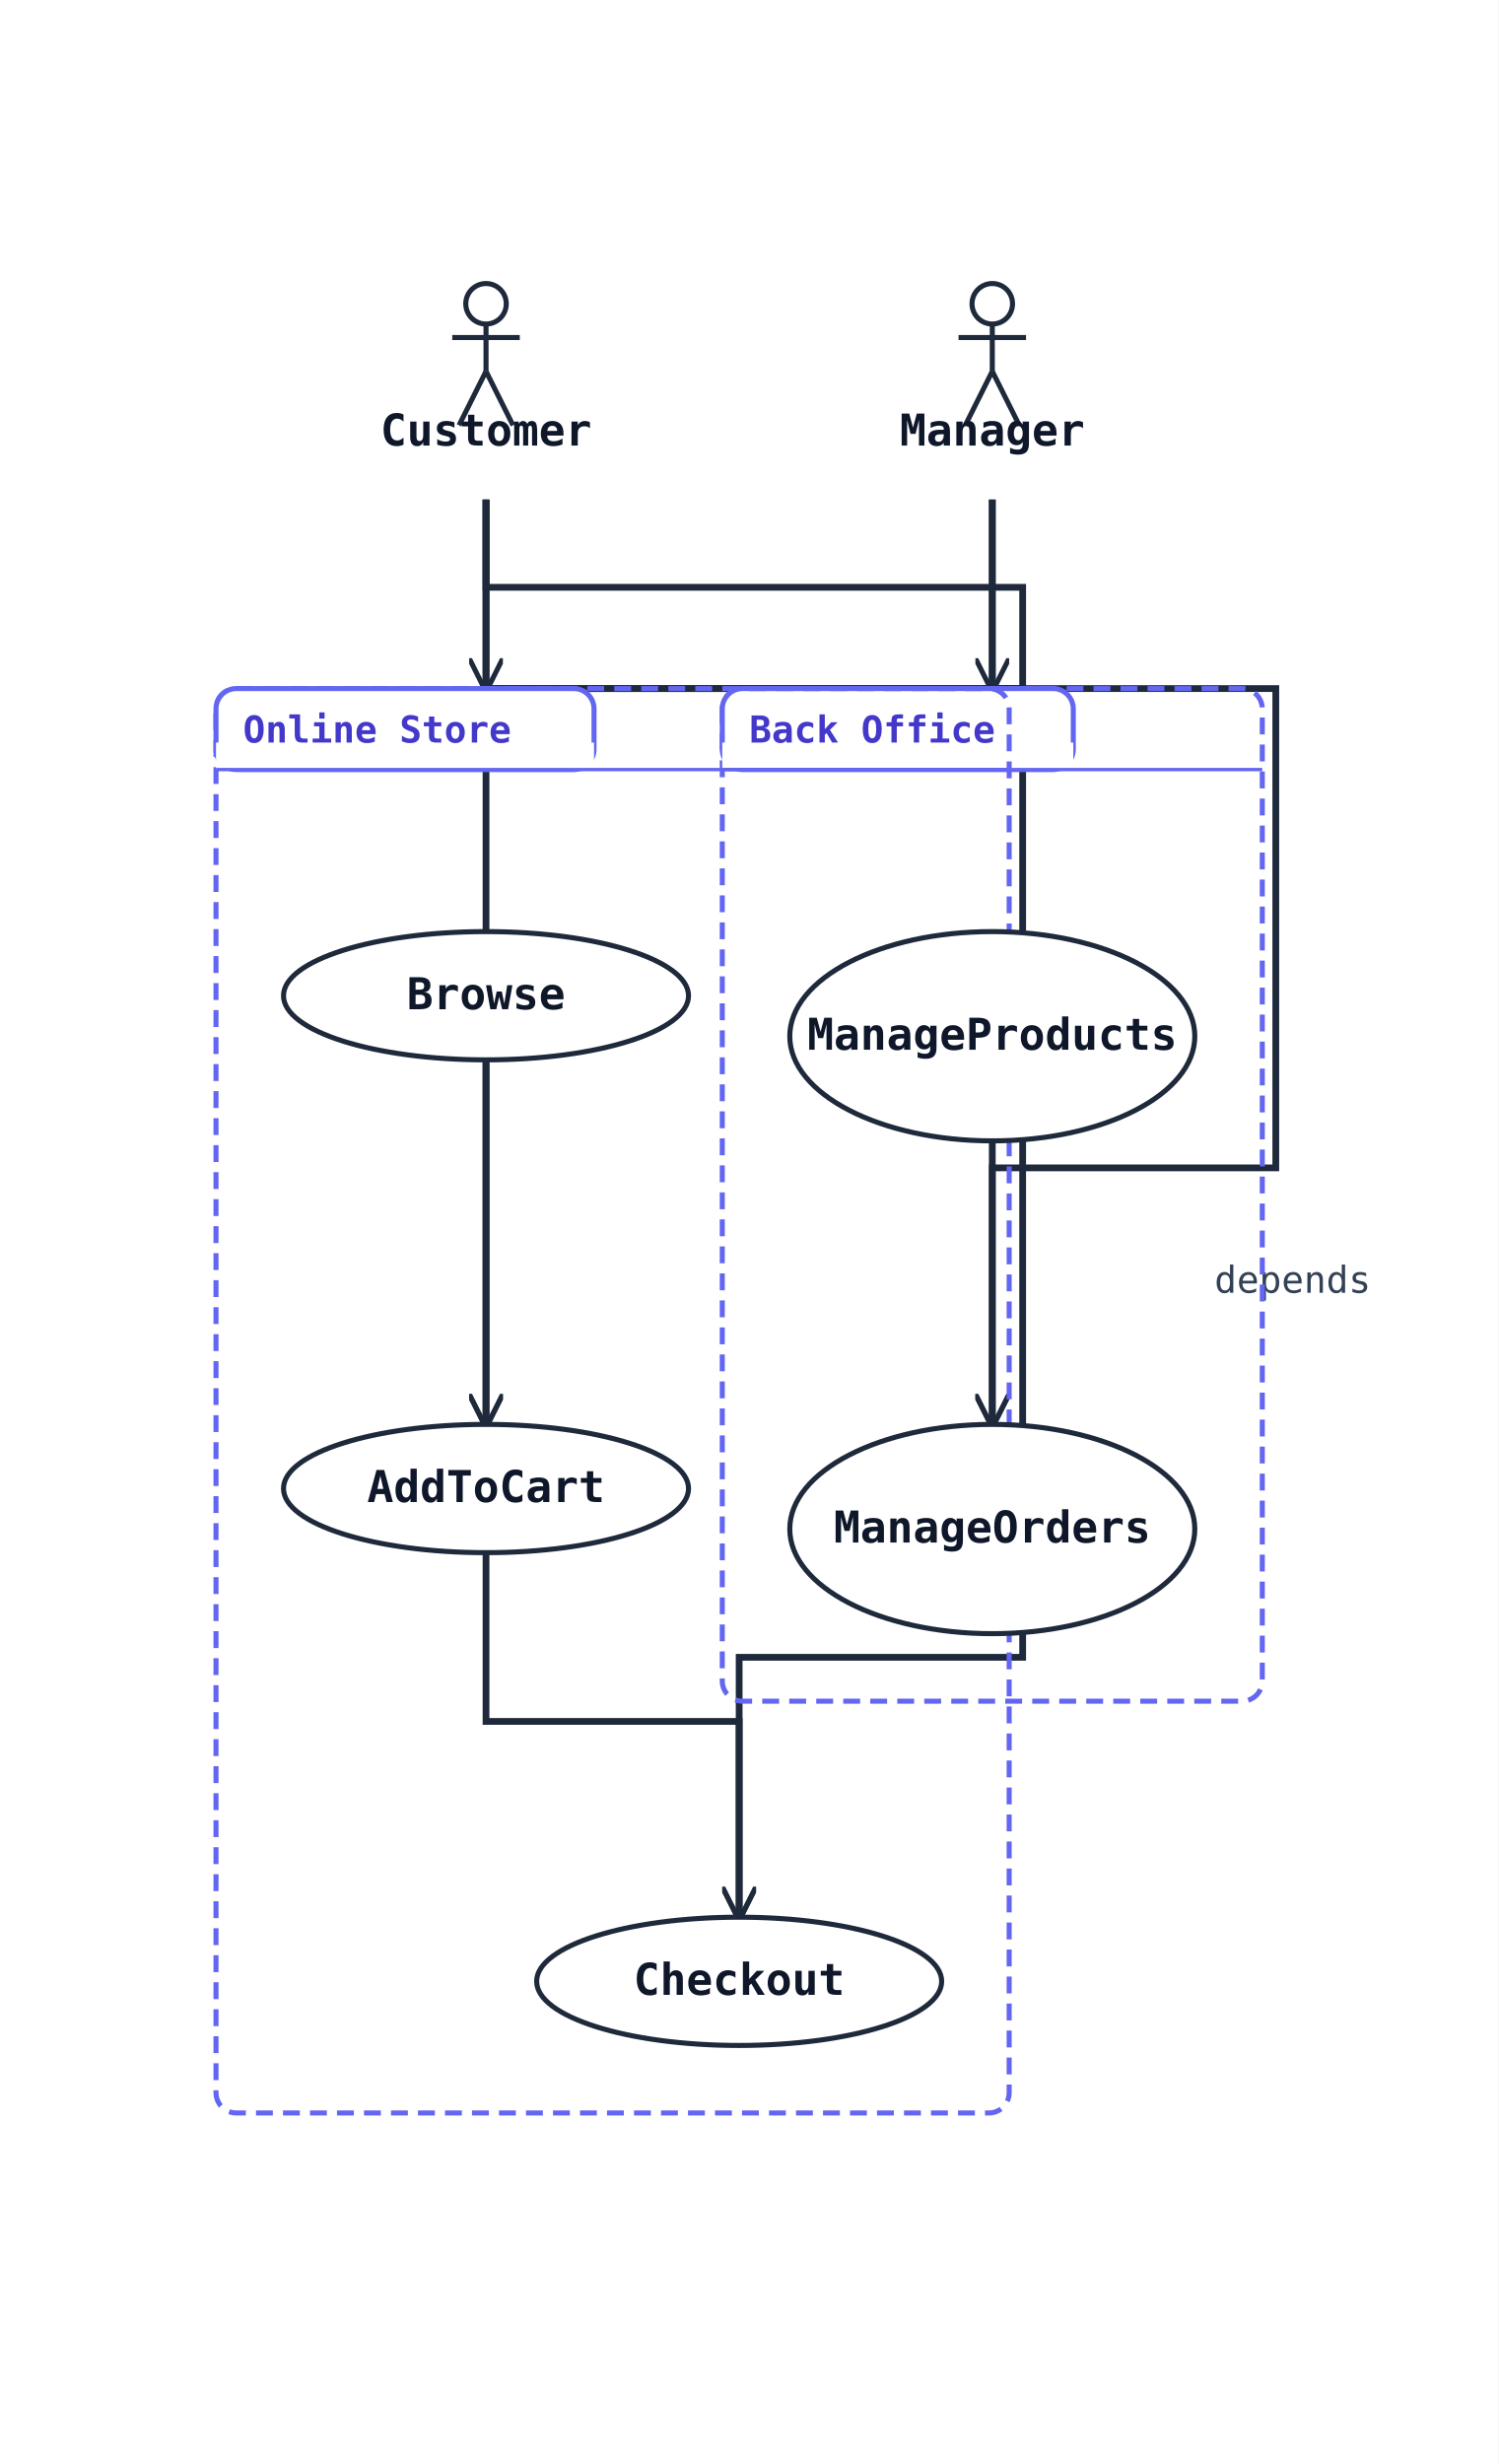
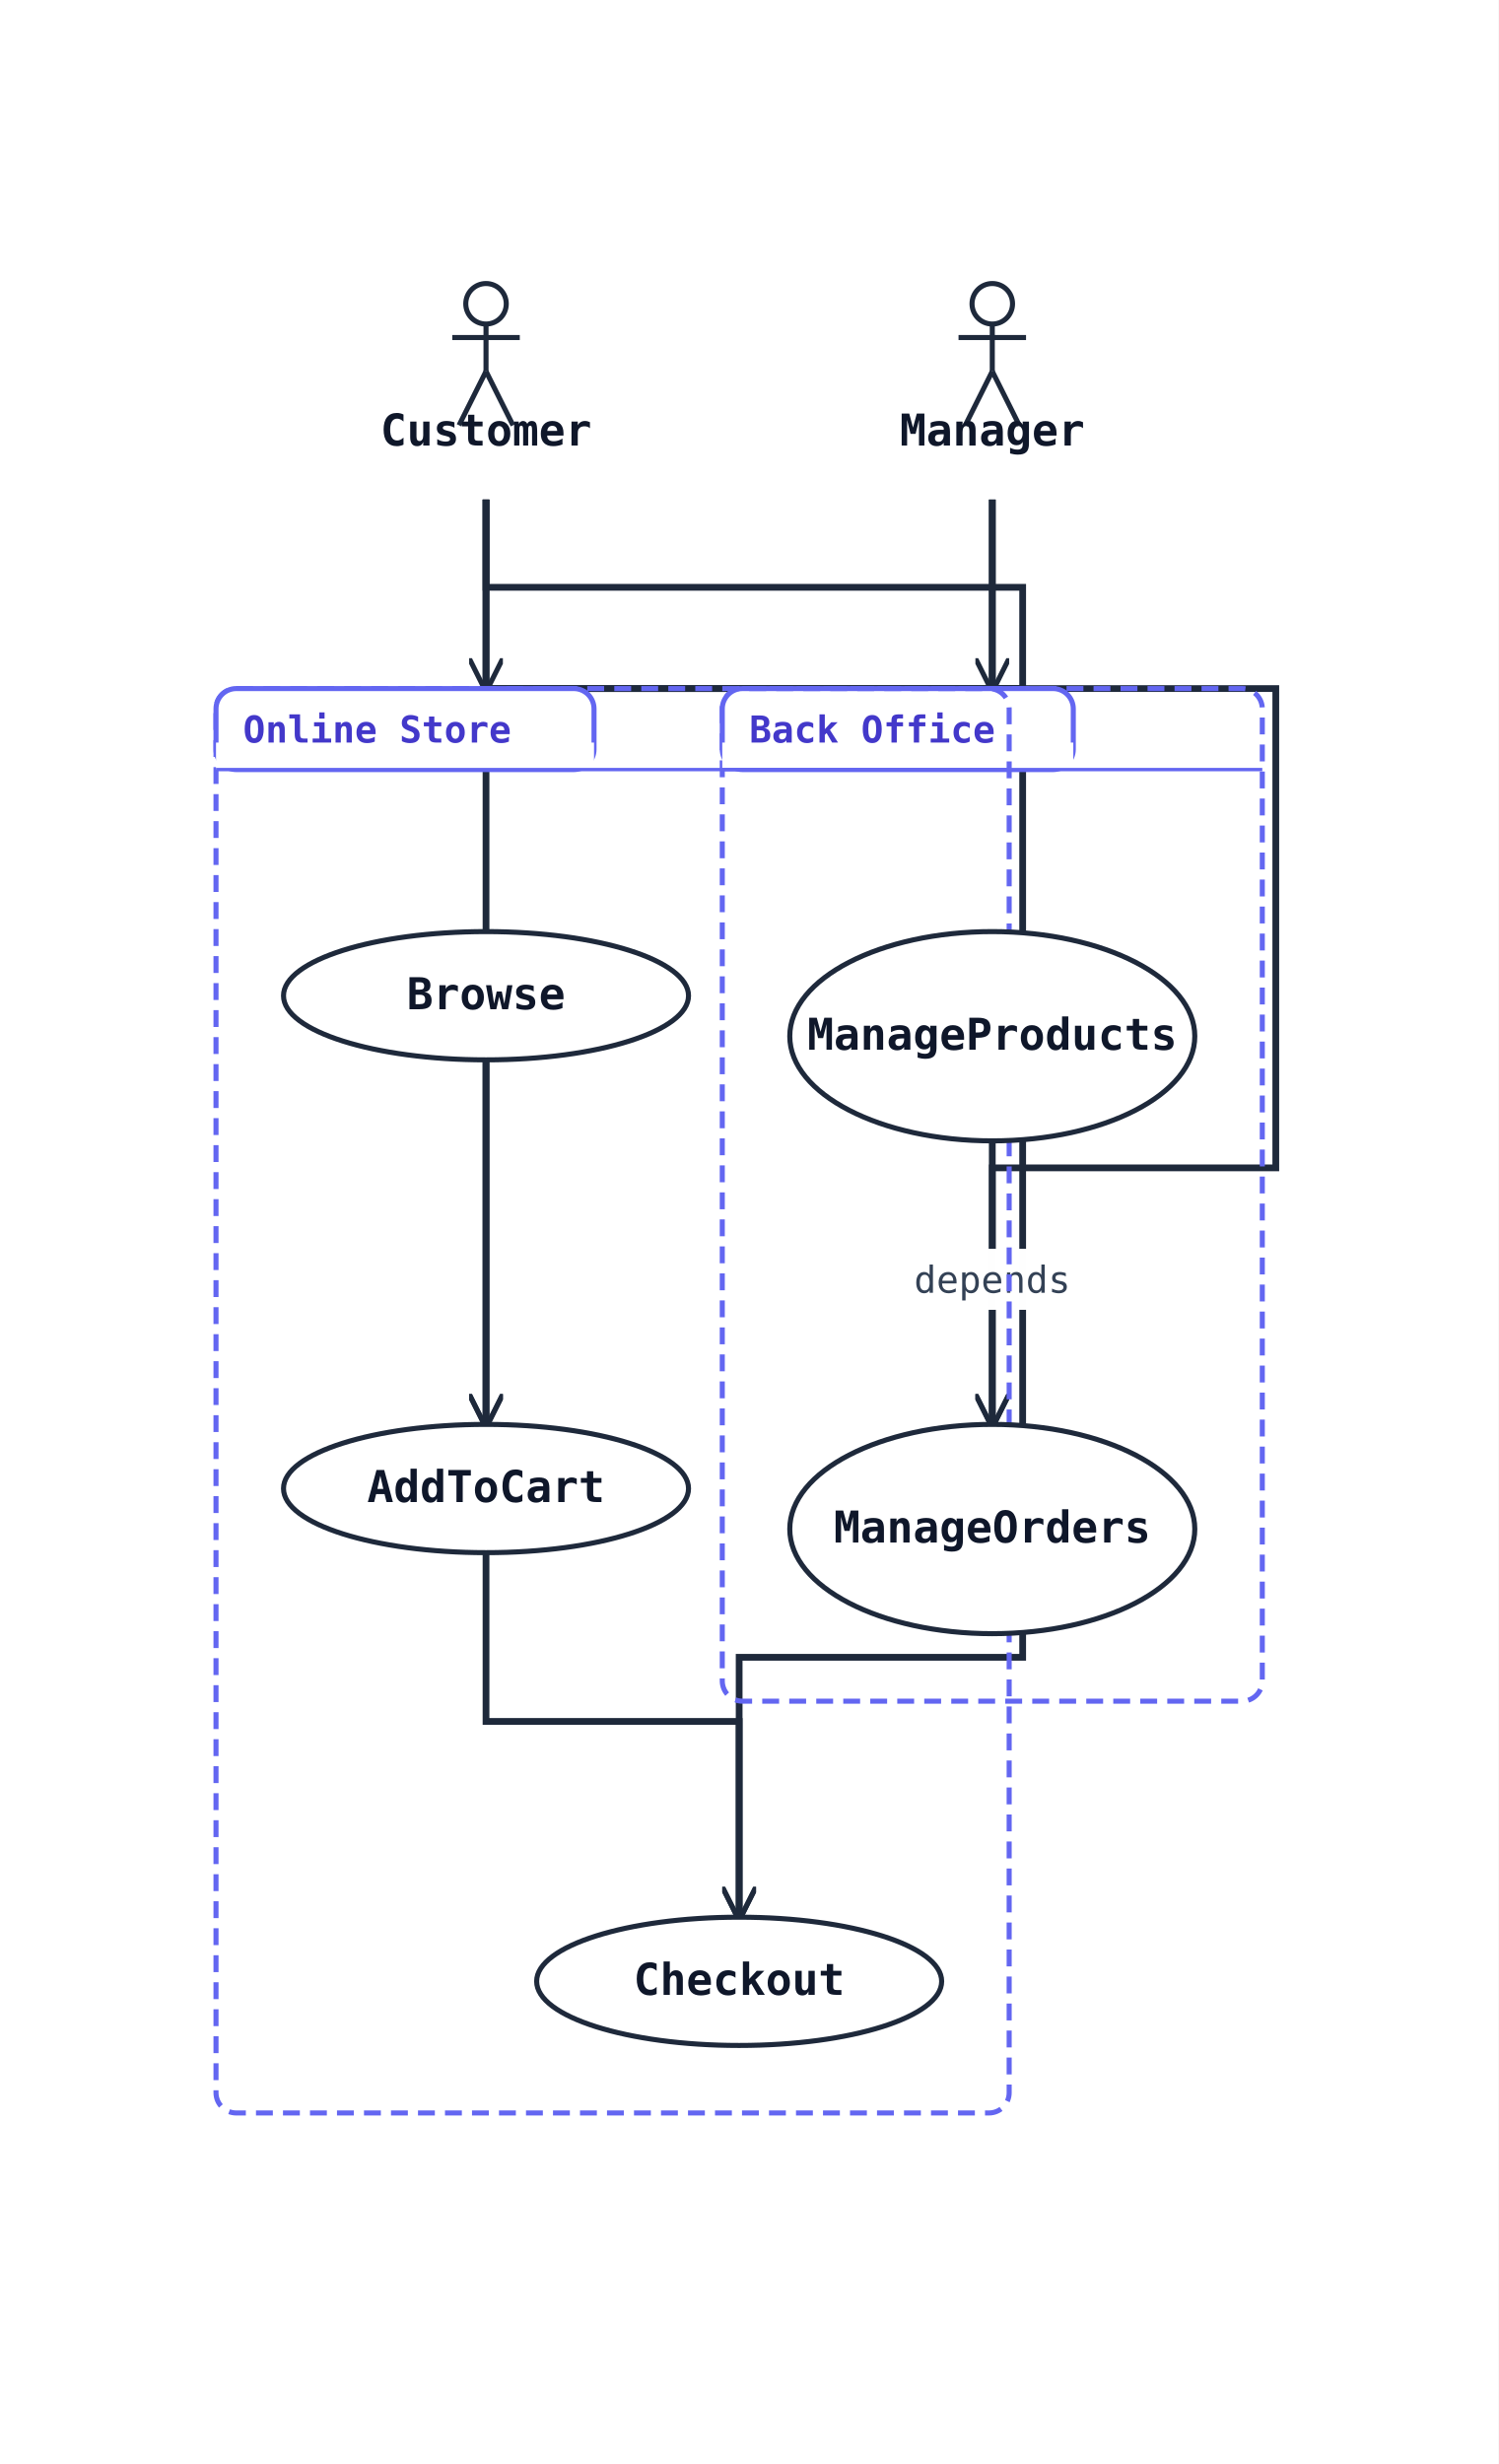
<svg xmlns="http://www.w3.org/2000/svg" width="444" height="730" viewBox="0 0 444 730" data-orientation="TopToBottom">
  <rect width="100%" height="100%" fill="#ffffff" />
  <defs>
    <marker id="arrow-open" viewBox="0 0 10 10" refX="9" refY="5" markerWidth="10" markerHeight="10" markerUnits="userSpaceOnUse" orient="auto-start-reverse">
      <path d="M0,0 L10,5 L0,10" fill="none" stroke="#1e293b" stroke-width="1.5" />
    </marker>
    <marker id="arrow-triangle" viewBox="0 0 16 16" refX="15" refY="8" markerWidth="16" markerHeight="16" markerUnits="userSpaceOnUse" orient="auto-start-reverse">
      <polygon points="0,1 14,8 0,15" fill="#ffffff" stroke="#1e293b" stroke-width="1.5" fill-rule="nonzero" />
    </marker>
    <marker id="arrow-diamond-filled" viewBox="0 0 14 10" refX="13" refY="5" markerWidth="14" markerHeight="10" markerUnits="userSpaceOnUse" orient="auto-start-reverse">
      <path d="M0,5 L7,0 L14,5 L7,10 z" fill="#1e293b" stroke="#1e293b" stroke-width="1" />
    </marker>
    <marker id="arrow-diamond-open" viewBox="0 0 14 10" refX="13" refY="5" markerWidth="14" markerHeight="10" markerUnits="userSpaceOnUse" orient="auto-start-reverse">
      <path d="M0,5 L7,0 L14,5 L7,10 z" fill="#ffffff" stroke="#1e293b" stroke-width="1" />
    </marker>
  </defs>
  <defs>
    <marker id="arrow-triangle-filled" viewBox="0 0 12 12" refX="11" refY="6" markerWidth="12" markerHeight="12" markerUnits="userSpaceOnUse" orient="auto-start-reverse">
      <polygon points="0,0 12,6 0,12" fill="#1e293b" stroke="#1e293b" stroke-width="1.5" />
    </marker>
    <marker id="arrow-box-filled" viewBox="0 0 12 12" refX="11" refY="6" markerWidth="12" markerHeight="12" markerUnits="userSpaceOnUse" orient="auto-start-reverse">
      <rect x="2" y="2" width="8" height="8" fill="#1e293b" stroke="#1e293b" stroke-width="1.5" />
    </marker>
    <marker id="arrow-plus" viewBox="0 0 12 12" refX="11" refY="6" markerWidth="12" markerHeight="12" markerUnits="userSpaceOnUse" orient="auto-start-reverse">
      <path d="M6,1 L6,11 M1,6 L11,6" fill="none" stroke="#1e293b" stroke-width="1.8" stroke-linecap="round" />
    </marker>
    <marker id="arrow-cross" viewBox="0 0 12 12" refX="11" refY="6" markerWidth="12" markerHeight="12" markerUnits="userSpaceOnUse" orient="auto-start-reverse">
      <path d="M2,2 L10,10 M10,2 L2,10" fill="none" stroke="#1e293b" stroke-width="1.8" stroke-linecap="round" />
    </marker>
    <marker id="arrow-bracket-open" viewBox="0 0 12 14" refX="11" refY="7" markerWidth="12" markerHeight="14" markerUnits="userSpaceOnUse" orient="auto-start-reverse">
      <path d="M10,1 L4,1 L4,13 L10,13" fill="none" stroke="#1e293b" stroke-width="1.8" stroke-linecap="round" stroke-linejoin="round" />
    </marker>
    <marker id="arrow-circle-open" viewBox="0 0 12 12" refX="11" refY="6" markerWidth="12" markerHeight="12" markerUnits="userSpaceOnUse" orient="auto-start-reverse">
      <circle cx="6" cy="6" r="4" fill="#ffffff" stroke="#1e293b" stroke-width="1.5" />
    </marker>
    <marker id="arrow-circle-filled" viewBox="0 0 12 12" refX="11" refY="6" markerWidth="12" markerHeight="12" markerUnits="userSpaceOnUse" orient="auto-start-reverse">
      <circle cx="6" cy="6" r="4" fill="#1e293b" stroke="#1e293b" stroke-width="1.5" />
    </marker>
    <marker id="arrow-double-open" viewBox="0 0 16 12" refX="15" refY="6" markerWidth="16" markerHeight="12" markerUnits="userSpaceOnUse" orient="auto-start-reverse">
      <path d="M0,1 L8,6 L0,11 M7,1 L15,6 L7,11" fill="none" stroke="#1e293b" stroke-width="1.5" stroke-linejoin="round" />
    </marker>
  </defs>
  <polyline class="uml-relation" data-uml-from="Customer" data-uml-to="Browse" data-uml-arrow="--&gt;" points="144,148 144,159 144,204" fill="none" stroke="#1e293b" stroke-width="2" marker-end="url(#arrow-open)" />
  <polyline class="uml-relation" data-uml-from="Customer" data-uml-to="AddToCart" data-uml-arrow="--&gt;" points="144,148 144,174 303,174 303,204 144,204 144,422" fill="none" stroke="#1e293b" stroke-width="2" marker-end="url(#arrow-open)" />
  <polyline class="uml-relation" data-uml-from="Customer" data-uml-to="Checkout" data-uml-arrow="--&gt;" points="144,148 144,204 303,204 303,491 219,491 219,568" fill="none" stroke="#1e293b" stroke-width="2" marker-end="url(#arrow-open)" />
  <polyline class="uml-relation" data-uml-from="Manager" data-uml-to="MP" data-uml-arrow="--&gt;" points="294,148 294,204 294,204" fill="none" stroke="#1e293b" stroke-width="2" marker-end="url(#arrow-open)" />
  <polyline class="uml-relation" data-uml-from="Manager" data-uml-to="MO" data-uml-arrow="--&gt;" points="294,148 294,204 378,204 378,346 294,346 294,422" fill="none" stroke="#1e293b" stroke-width="2" marker-end="url(#arrow-open)" />
  <polyline class="uml-relation" data-uml-from="Browse" data-uml-to="AddToCart" data-uml-arrow="--&gt;" points="144,314 144,357 144,422" fill="none" stroke="#1e293b" stroke-width="2" marker-end="url(#arrow-open)" />
  <polyline class="uml-relation" data-uml-from="AddToCart" data-uml-to="Checkout" data-uml-arrow="--&gt;" points="144,460 144,510 219,510 219,568" fill="none" stroke="#1e293b" stroke-width="2" marker-end="url(#arrow-open)" />
  <polyline class="uml-relation" data-uml-from="MP" data-uml-to="MO" data-uml-arrow="--&gt;" points="294,338 294,368 294,422" fill="none" stroke="#1e293b" stroke-width="2" marker-end="url(#arrow-open)" />
-   <text class="uml-edge-label" data-uml-label-role="edge" x="383" y="383" text-anchor="middle" font-family="monospace" font-size="11" fill="#334155">depends</text>
+   <rect class="uml-edge-label-bg" data-uml-label-role="edge-background" x="268" y="370" width="52" height="18" fill="white" opacity="0.85" />
+   <rect class="uml-edge-label-bg" data-uml-label-role="edge-background" x="268" y="370" width="52" height="18" fill="white" opacity="0.85" />
+   <rect class="uml-edge-label-bg" data-uml-label-role="edge-background" x="268" y="370" width="52" height="18" fill="white" opacity="0.85" />
+   <text class="uml-edge-label" data-uml-label-role="edge" x="294" y="383" text-anchor="middle" font-family="monospace" font-size="11" fill="#334155">depends</text>
  <rect class="uml-group-frame" data-uml-group="Back Office" x="214" y="204" width="160" height="300" rx="6" ry="6" fill="none" stroke="#6366f1" stroke-width="1.5" stroke-dasharray="5 3" />
  <rect x="214" y="204" width="104" height="24" rx="6" ry="6" fill="#ffffff" stroke="#6366f1" stroke-width="1.5" />
  <rect x="214" y="220" width="104" height="8" fill="#ffffff" stroke="none" />
  <text x="222" y="220" font-family="monospace" font-size="11" font-weight="600" fill="#4338ca">Back Office</text>
  <line x1="214" y1="228" x2="374" y2="228" stroke="#6366f1" stroke-width="1" />
  <rect class="uml-group-frame" data-uml-group="Online Store" x="64" y="204" width="235" height="422" rx="6" ry="6" fill="none" stroke="#6366f1" stroke-width="1.5" stroke-dasharray="5 3" />
  <rect x="64" y="204" width="112" height="24" rx="6" ry="6" fill="#ffffff" stroke="#6366f1" stroke-width="1.5" />
  <rect x="64" y="220" width="112" height="8" fill="#ffffff" stroke="none" />
  <text x="72" y="220" font-family="monospace" font-size="11" font-weight="600" fill="#4338ca">Online Store</text>
  <line x1="64" y1="228" x2="299" y2="228" stroke="#6366f1" stroke-width="1" />
  <circle cx="144" cy="90" r="6" fill="none" stroke="#1e293b" stroke-width="1.5" />
  <line x1="144" y1="96" x2="144" y2="110" stroke="#1e293b" stroke-width="1.5" />
  <line x1="134" y1="100" x2="154" y2="100" stroke="#1e293b" stroke-width="1.5" />
  <line x1="144" y1="110" x2="136" y2="126" stroke="#1e293b" stroke-width="1.5" />
  <line x1="144" y1="110" x2="152" y2="126" stroke="#1e293b" stroke-width="1.5" />
  <text x="144" y="132" text-anchor="middle" font-family="monospace" font-size="13" font-weight="600" fill="#0f172a">Customer</text>
  <circle cx="294" cy="90" r="6" fill="none" stroke="#1e293b" stroke-width="1.5" />
  <line x1="294" y1="96" x2="294" y2="110" stroke="#1e293b" stroke-width="1.5" />
  <line x1="284" y1="100" x2="304" y2="100" stroke="#1e293b" stroke-width="1.5" />
  <line x1="294" y1="110" x2="286" y2="126" stroke="#1e293b" stroke-width="1.5" />
  <line x1="294" y1="110" x2="302" y2="126" stroke="#1e293b" stroke-width="1.5" />
  <text x="294" y="132" text-anchor="middle" font-family="monospace" font-size="13" font-weight="600" fill="#0f172a">Manager</text>
  <ellipse cx="144" cy="295" rx="60" ry="19" fill="#ffffff" stroke="#1e293b" stroke-width="1.5" />
  <text x="144" y="299" text-anchor="middle" font-family="monospace" font-size="13" font-weight="600" fill="#0f172a">Browse</text>
  <ellipse cx="144" cy="441" rx="60" ry="19" fill="#ffffff" stroke="#1e293b" stroke-width="1.5" />
  <text x="144" y="445" text-anchor="middle" font-family="monospace" font-size="13" font-weight="600" fill="#0f172a">AddToCart</text>
  <ellipse cx="219" cy="587" rx="60" ry="19" fill="#ffffff" stroke="#1e293b" stroke-width="1.5" />
  <text x="219" y="591" text-anchor="middle" font-family="monospace" font-size="13" font-weight="600" fill="#0f172a">Checkout</text>
  <ellipse cx="294" cy="307" rx="60" ry="31" fill="#ffffff" stroke="#1e293b" stroke-width="1.5" />
  <text x="294" y="311" text-anchor="middle" font-family="monospace" font-size="13" font-weight="600" fill="#0f172a">ManageProducts</text>
  <ellipse cx="294" cy="453" rx="60" ry="31" fill="#ffffff" stroke="#1e293b" stroke-width="1.5" />
  <text x="294" y="457" text-anchor="middle" font-family="monospace" font-size="13" font-weight="600" fill="#0f172a">ManageOrders</text>
</svg>
